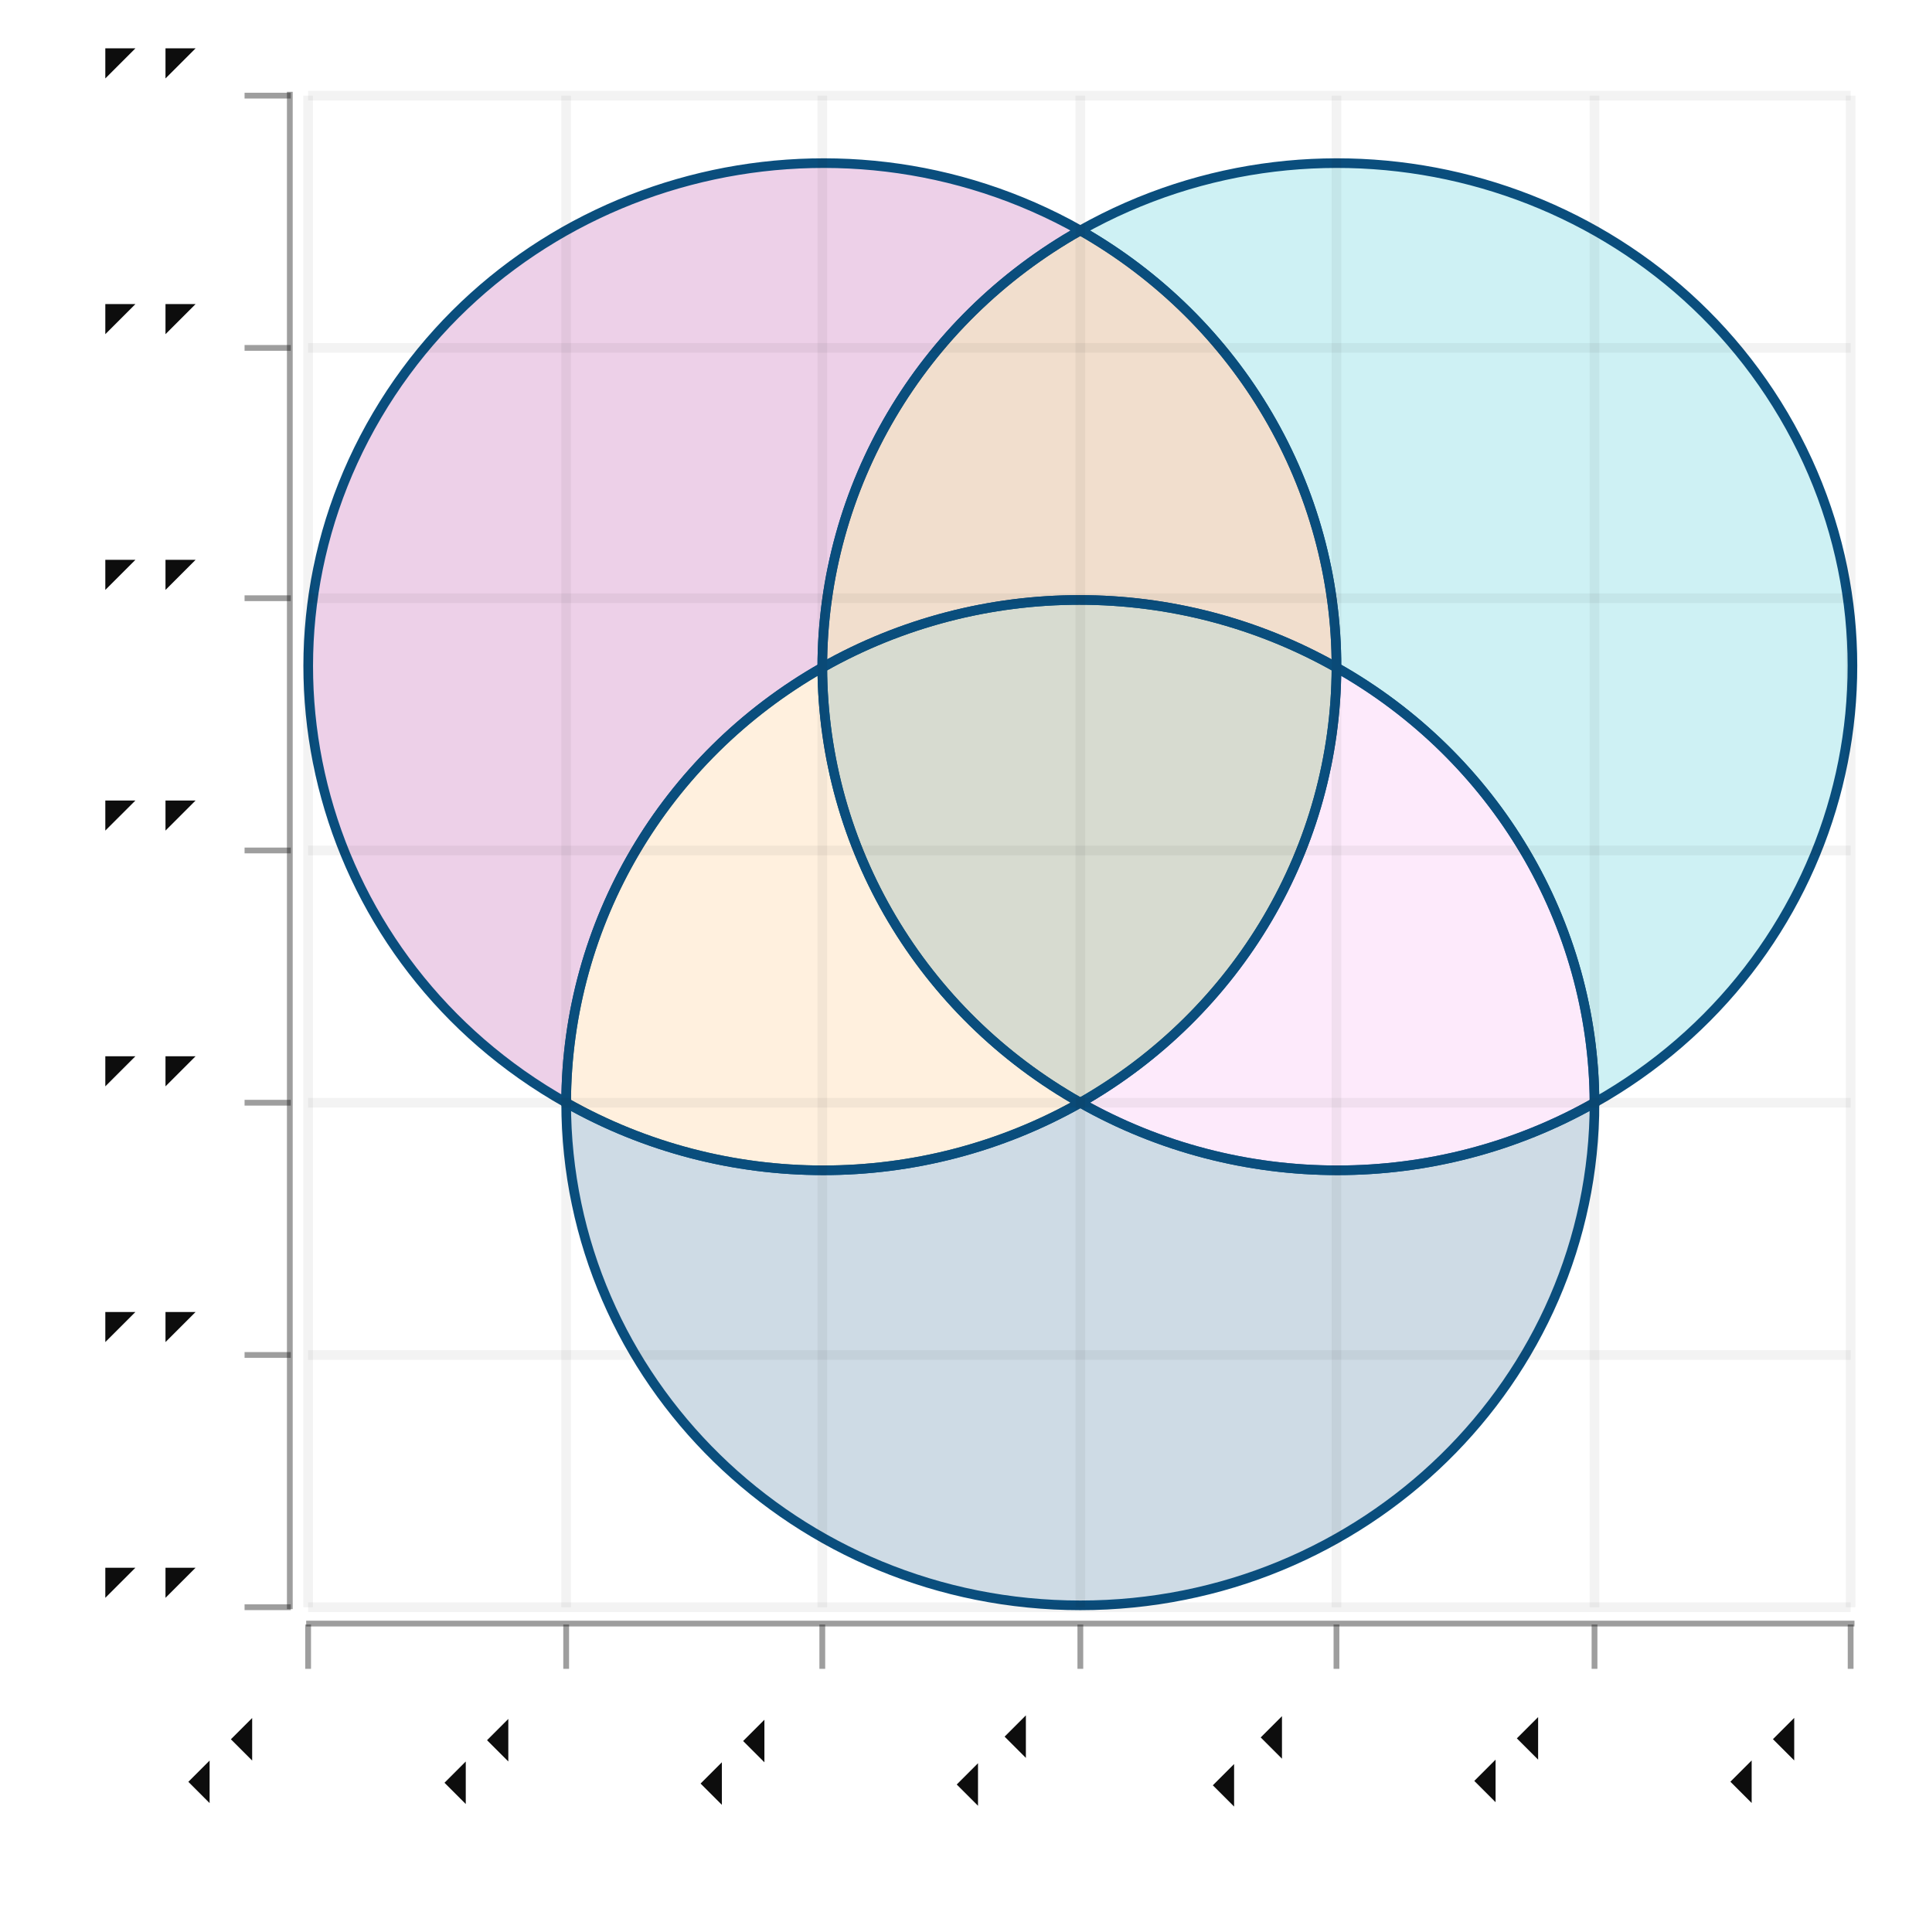
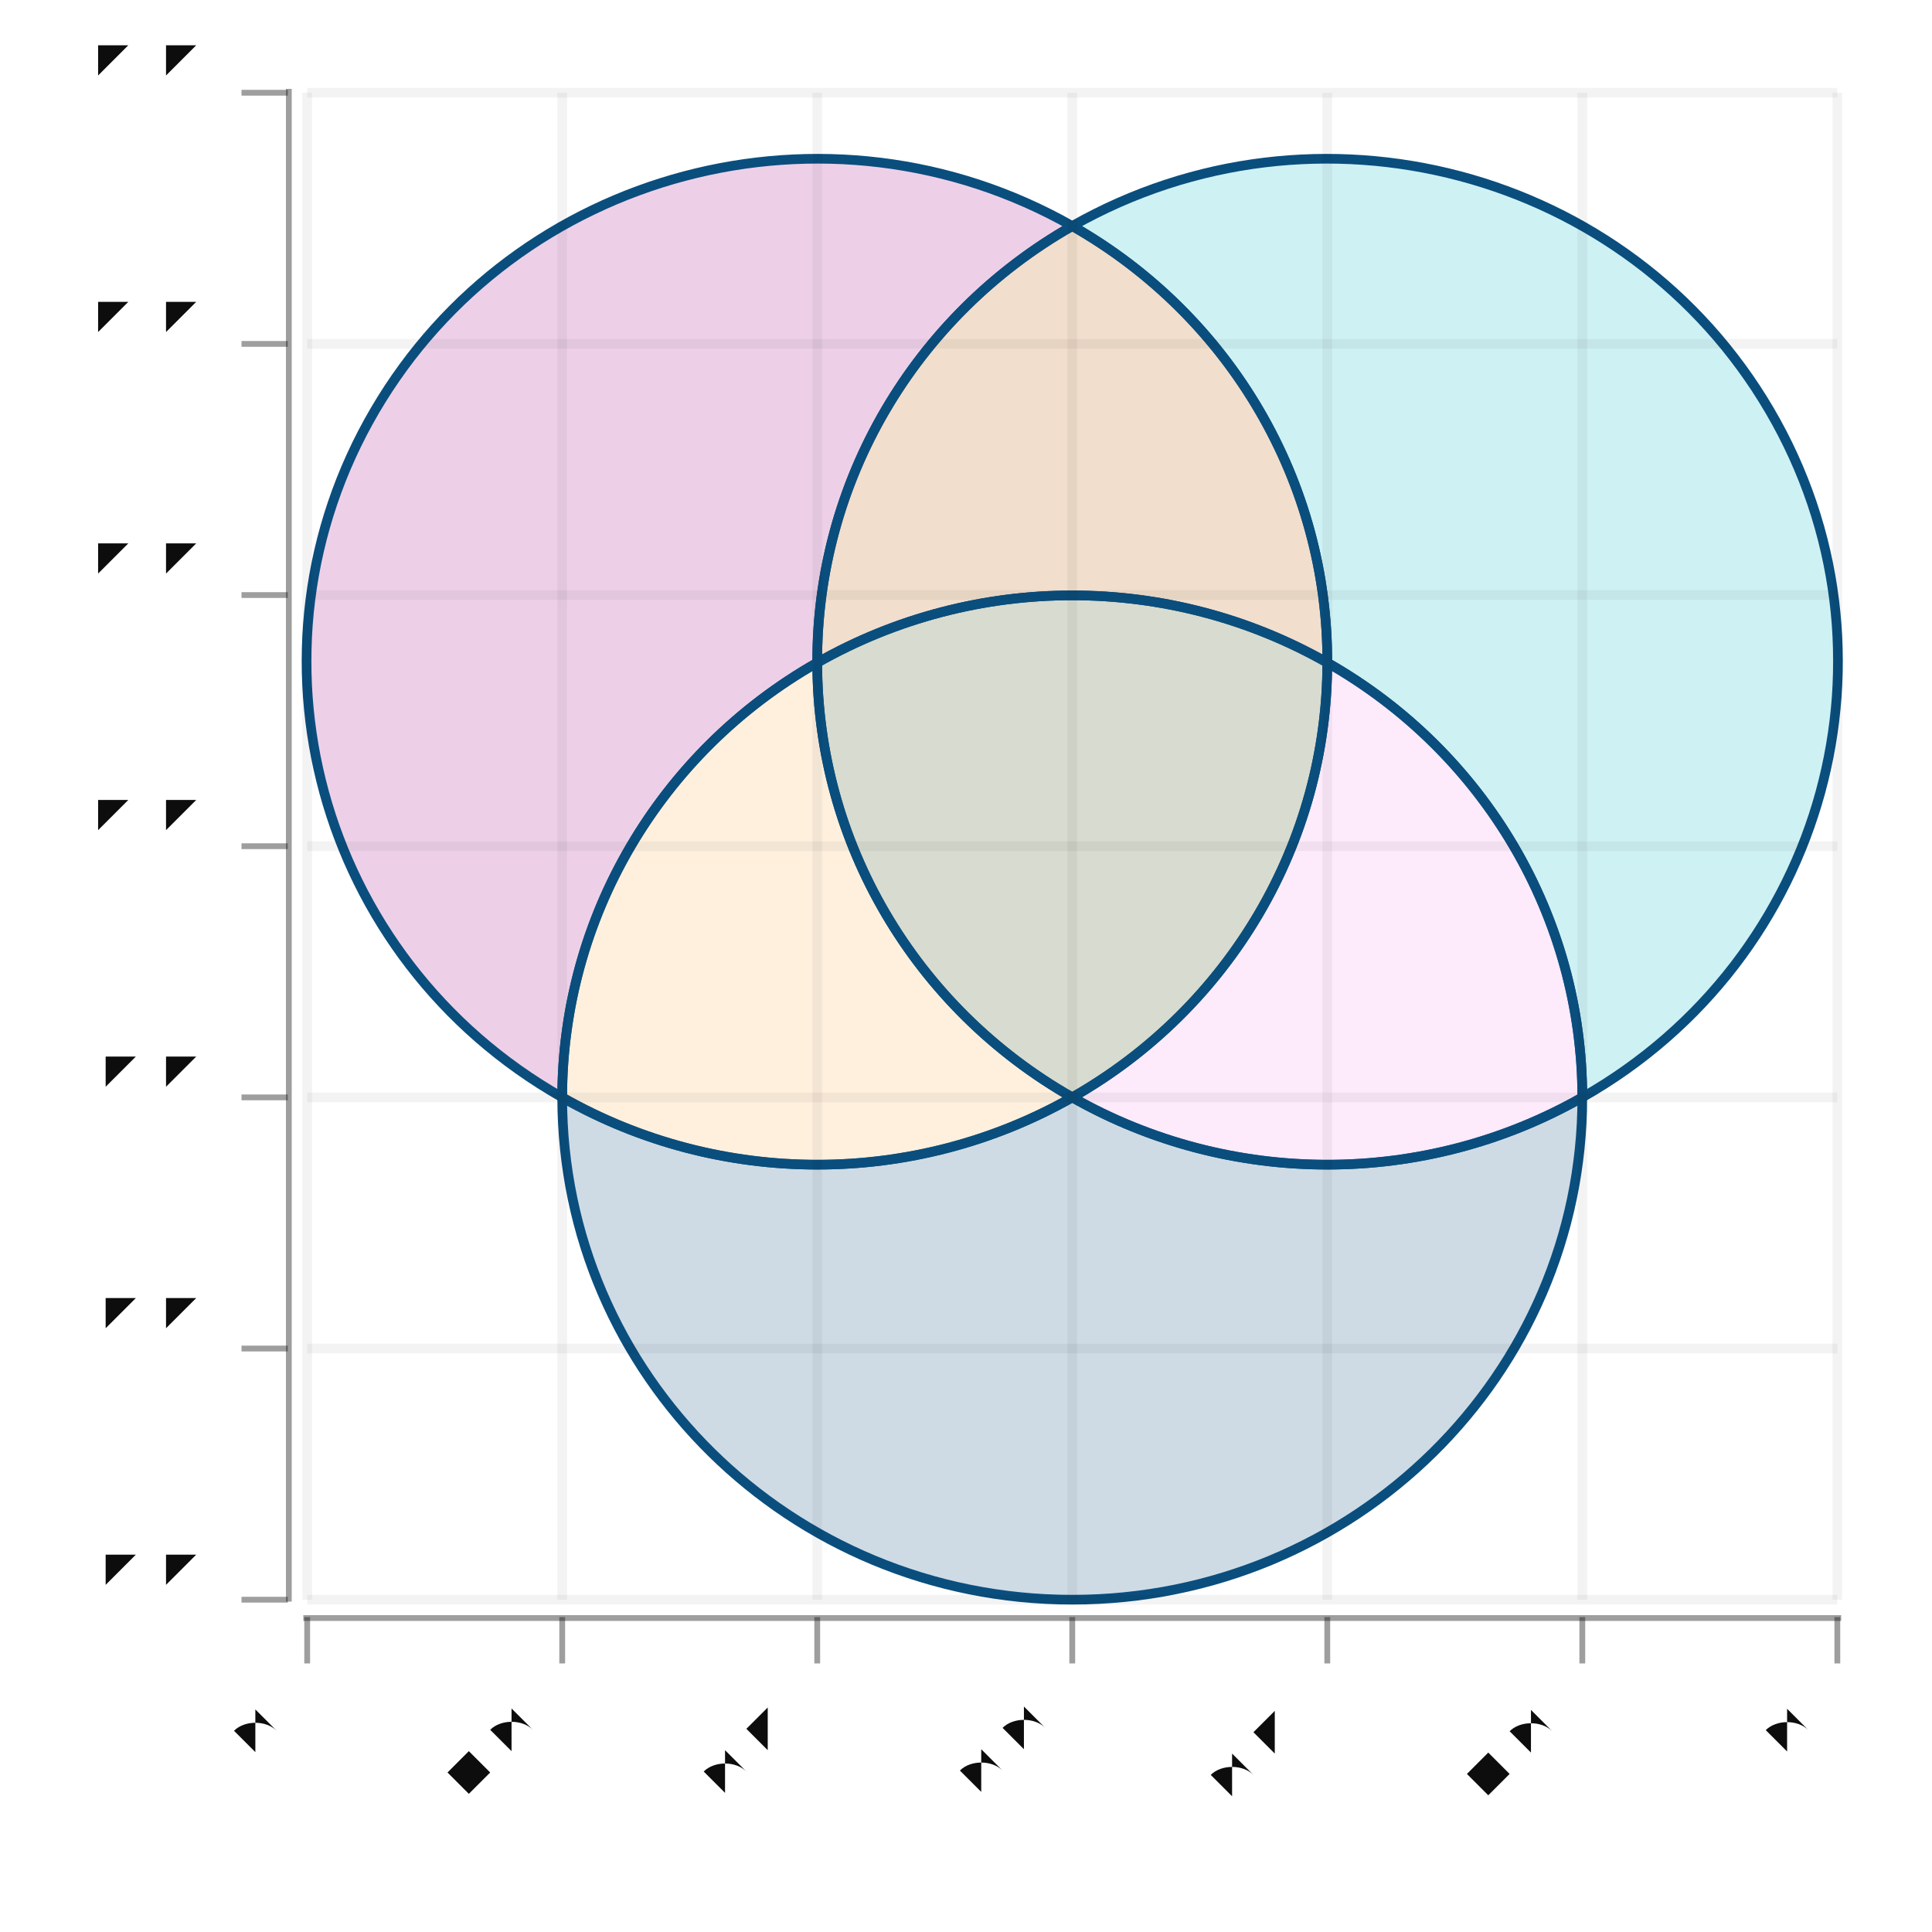
- <svg xmlns="http://www.w3.org/2000/svg" width="299" height="300" viewBox="-0.5 -0.5 1 1.0">
+ <svg xmlns="http://www.w3.org/2000/svg" width="300" height="300" viewBox="-0.5 -0.5 1.0 1">
  <style>svg {
  color-scheme: light dark;
}
{
  .canvas g, .title g, .axisbar g, .ticktext g, .tickglyph g, .ticklines g, .legendContent g text {
    fill: rgb(5%, 5%, 5%);
  }
  .ticklines g, .tickglyph g, .legendBorder g {
    stroke: rgb(5%, 5%, 5%);
  }
  .legendBorder g {
    fill: rgb(94%, 94%, 94%);
  }
}
@media (prefers-color-scheme:dark) {
  .canvas g, .title g, .axisbar g, .ticktext g, .tickglyph g, .ticklines g, .legendContent g text {
    fill: rgb(94%, 94%, 94%);
  }
  .ticklines g, .tickglyph g, .legendBorder g {
    stroke: rgb(94%, 94%, 94%);
  }
  .legendBorder g {
    fill: rgb(5%, 5%, 5%);
  }
}
svg { font-family: system-ui,-apple-system,"Segoe UI",Roboto,"Helvetica Neue",Arial,"Noto Sans","Liberation Sans",sans-serif,"Apple Color Emoji","Segoe UI Emoji","Segoe UI Symbol","Noto Color Emoji";
}

ticktext { font-family: SFMono-Regular,Menlo,Monaco,Consolas,"Liberation Mono","Courier New",monospace;
}

</style>
  <g class="chart">
    <g class="venn">
      <g stroke-width="0.005" stroke="rgb(2%, 29%, 48%)" stroke-opacity="1.0" fill="rgb(2%, 73%, 80%)" fill-opacity="0.2">
-         <path d="M 0.061,-0.382 A 0.134 0.131 0 1 1 0.328,0.071 A 0.267 0.262 0 0 0 0.194,-0.155 A 0.267 0.262 0 0 0 0.061,-0.382 L 0.061,-0.382" />
+         <path d="M 0.055,-0.383 A 0.132 0.13 0 1 1 0.319,0.068 A 0.264 0.26 0 0 0 0.187,-0.157 A 0.264 0.26 0 0 0 0.055,-0.383 L 0.055,-0.383" />
      </g>
      <g stroke-width="0.005" stroke="rgb(2%, 29%, 48%)" stroke-opacity="1.0" fill="rgb(2%, 29%, 48%)" fill-opacity="0.2">
-         <path d="M -0.206,0.071 A 0.134 0.131 0 1 0 0.328,0.071 A 0.267 0.262 0 0 1 0.061,0.071 A 0.267 0.262 0 0 1 -0.206,0.071 L -0.206,0.071" />
+         <path d="M -0.209,0.068 A 0.132 0.13 0 1 0 0.319,0.068 A 0.264 0.26 0 0 1 0.055,0.068 A 0.264 0.26 0 0 1 -0.209,0.068 L -0.209,0.068" />
      </g>
      <g stroke-width="0.005" stroke="rgb(2%, 29%, 48%)" stroke-opacity="1.0" fill="rgb(66%, 7%, 55%)" fill-opacity="0.2">
-         <path d="M -0.206,0.071 A 0.134 0.131 0 1 1 0.061,-0.382 A 0.267 0.262 0 0 0 -0.073,-0.155 A 0.267 0.262 0 0 0 -0.206,0.071 L -0.206,0.071" />
+         <path d="M -0.209,0.068 A 0.132 0.13 0 1 1 0.055,-0.383 A 0.264 0.26 0 0 0 -0.077,-0.157 A 0.264 0.26 0 0 0 -0.209,0.068 L -0.209,0.068" />
      </g>
      <g stroke-width="0.005" stroke="rgb(2%, 29%, 48%)" stroke-opacity="1.0" fill="rgb(96%, 60%, 92%)" fill-opacity="0.2">
-         <path d="M 0.194,-0.155 A 0.267 0.262 0 0 1 0.328,0.071 A 0.267 0.262 0 0 1 0.061,0.071 A 0.267 0.262 0 0 0 0.194,-0.155 L 0.194,-0.155" />
+         <path d="M 0.187,-0.157 A 0.264 0.26 0 0 1 0.319,0.068 A 0.264 0.26 0 0 1 0.055,0.068 A 0.264 0.26 0 0 0 0.187,-0.157 L 0.187,-0.157" />
      </g>
      <g stroke-width="0.005" stroke="rgb(2%, 29%, 48%)" stroke-opacity="1.0" fill="rgb(100%, 71%, 35%)" fill-opacity="0.2">
-         <path d="M 0.061,0.071 A 0.267 0.262 0 0 1 -0.206,0.071 A 0.267 0.262 0 0 1 -0.073,-0.155 A 0.267 0.262 0 0 0 0.061,0.071 L 0.061,0.071" />
+         <path d="M 0.055,0.068 A 0.264 0.26 0 0 1 -0.209,0.068 A 0.264 0.26 0 0 1 -0.077,-0.157 A 0.264 0.26 0 0 0 0.055,0.068 L 0.055,0.068" />
      </g>
      <g stroke-width="0.005" stroke="rgb(2%, 29%, 48%)" stroke-opacity="1.0" fill="rgb(73%, 34%, 1%)" fill-opacity="0.2">
-         <path d="M 0.061,-0.382 A 0.267 0.262 0 0 1 0.194,-0.155 A 0.267 0.262 0 0 0 -0.073,-0.155 A 0.267 0.262 0 0 1 0.061,-0.382 L 0.061,-0.382" />
+         <path d="M 0.055,-0.383 A 0.264 0.26 0 0 1 0.187,-0.157 A 0.264 0.26 0 0 0 -0.077,-0.157 A 0.264 0.26 0 0 1 0.055,-0.383 L 0.055,-0.383" />
      </g>
      <g stroke-width="0.005" stroke="rgb(2%, 29%, 48%)" stroke-opacity="1.0" fill="rgb(21%, 29%, 7%)" fill-opacity="0.2">
-         <path d="M 0.194,-0.155 A 0.267 0.262 0 0 1 0.061,0.071 A 0.267 0.262 0 0 1 -0.073,-0.155 A 0.267 0.262 0 0 1 0.194,-0.155 L 0.194,-0.155" />
+         <path d="M 0.187,-0.157 A 0.264 0.26 0 0 1 0.055,0.068 A 0.264 0.26 0 0 1 -0.077,-0.157 A 0.264 0.26 0 0 1 0.187,-0.157 L 0.187,-0.157" />
      </g>
    </g>
    <g class="datapadding" />
  </g>
  <g class="hud">
    <g class="frame">
      <g stroke-width="0" stroke="rgb(0%, 0%, 0%)" stroke-opacity="0" fill="rgb(100%, 100%, 100%)" fill-opacity="0.02">
-         <rect width="0.805" height="0.786" x="-0.342" y="-0.452" />
+         <rect width="0.796" height="0.782" x="-0.343" y="-0.452" />
      </g>
    </g>
    <g class="axis">
      <g class="axisbar">
        <g stroke-width="0" stroke="rgb(0%, 0%, 0%)" stroke-opacity="0" fill="rgb(5%, 5%, 5%)" fill-opacity="0.4">
-           <rect width="0.003" height="0.788" x="-0.351" y="-0.454" />
+           <rect width="0.003" height="0.783" x="-0.352" y="-0.454" />
        </g>
      </g>
      <g class="ticks">
        <g class="ticklines">
          <g stroke-width="0.005" stroke="rgb(5%, 5%, 5%)" stroke-opacity="0.05" fill="none">
-             <polyline points="-0.34,0.333 0.461,0.333" />
-             <polyline points="-0.34,0.202 0.461,0.202" />
-             <polyline points="-0.34,0.071 0.461,0.071" />
-             <polyline points="-0.34,-0.06 0.461,-0.06" />
-             <polyline points="-0.34,-0.191 0.461,-0.191" />
-             <polyline points="-0.34,-0.321 0.461,-0.321" />
-             <polyline points="-0.34,-0.452 0.461,-0.452" />
+             <polyline points="-0.341,0.328 0.451,0.328" />
+             <polyline points="-0.341,0.198 0.451,0.198" />
+             <polyline points="-0.341,0.068 0.451,0.068" />
+             <polyline points="-0.341,-0.062 0.451,-0.062" />
+             <polyline points="-0.341,-0.192 0.451,-0.192" />
+             <polyline points="-0.341,-0.322 0.451,-0.322" />
+             <polyline points="-0.341,-0.452 0.451,-0.452" />
          </g>
        </g>
        <g class="tickglyph">
          <g stroke-width="0.003" stroke="rgb(5%, 5%, 5%)" stroke-opacity="0.4" fill="rgb(5%, 5%, 5%)" fill-opacity="0.4">
-             <polyline points="-0.373,0.333 -0.349,0.333" />
-             <polyline points="-0.373,0.202 -0.349,0.202" />
-             <polyline points="-0.373,0.071 -0.349,0.071" />
-             <polyline points="-0.373,-0.06 -0.349,-0.06" />
-             <polyline points="-0.373,-0.191 -0.349,-0.191" />
-             <polyline points="-0.373,-0.321 -0.349,-0.321" />
-             <polyline points="-0.373,-0.452 -0.349,-0.452" />
+             <polyline points="-0.375,0.328 -0.351,0.328" />
+             <polyline points="-0.375,0.198 -0.351,0.198" />
+             <polyline points="-0.375,0.068 -0.351,0.068" />
+             <polyline points="-0.375,-0.062 -0.351,-0.062" />
+             <polyline points="-0.375,-0.192 -0.351,-0.192" />
+             <polyline points="-0.375,-0.322 -0.351,-0.322" />
+             <polyline points="-0.375,-0.452 -0.351,-0.452" />
          </g>
        </g>
        <g class="ticktext">
          <g stroke-width="0.0" stroke="none" fill="rgb(5%, 5%, 5%)" fill-opacity="1.0" font-size="0.04" text-anchor="end">
-             <text x="-0.391" y="0.341">-2.0</text>
-             <text x="-0.391" y="0.21">-1.0</text>
-             <text x="-0.391" y="0.08">-0.5</text>
-             <text x="-0.391" y="-0.051"> 0.0</text>
-             <text x="-0.391" y="-0.182"> 0.5</text>
-             <text x="-0.391" y="-0.313"> 1.0</text>
-             <text x="-0.391" y="-0.444"> 2.0</text>
+             <text x="-0.392" y="0.337">-2.0</text>
+             <text x="-0.392" y="0.207">-1.0</text>
+             <text x="-0.392" y="0.076">-0.5</text>
+             <text x="-0.392" y="-0.054"> 0.0</text>
+             <text x="-0.392" y="-0.184"> 0.5</text>
+             <text x="-0.392" y="-0.314"> 1.0</text>
+             <text x="-0.392" y="-0.444"> 2.0</text>
          </g>
        </g>
      </g>
    </g>
    <g class="axis">
      <g class="axisbar">
        <g stroke-width="0" stroke="rgb(0%, 0%, 0%)" stroke-opacity="0" fill="rgb(5%, 5%, 5%)" fill-opacity="0.4">
-           <rect width="0.804" height="0.003" x="-0.341" y="0.34" />
+           <rect width="0.796" height="0.003" x="-0.343" y="0.336" />
        </g>
      </g>
      <g class="ticks">
        <g class="ticklines">
          <g stroke-width="0.005" stroke="rgb(5%, 5%, 5%)" stroke-opacity="0.05" fill="none">
-             <polyline points="-0.34,0.333 -0.34,-0.452" />
-             <polyline points="-0.206,0.333 -0.206,-0.452" />
-             <polyline points="-0.073,0.333 -0.073,-0.452" />
-             <polyline points="0.061,0.333 0.061,-0.452" />
-             <polyline points="0.194,0.333 0.194,-0.452" />
-             <polyline points="0.328,0.333 0.328,-0.452" />
-             <polyline points="0.461,0.333 0.461,-0.452" />
+             <polyline points="-0.341,0.328 -0.341,-0.452" />
+             <polyline points="-0.209,0.328 -0.209,-0.452" />
+             <polyline points="-0.077,0.328 -0.077,-0.452" />
+             <polyline points="0.055,0.328 0.055,-0.452" />
+             <polyline points="0.187,0.328 0.187,-0.452" />
+             <polyline points="0.319,0.328 0.319,-0.452" />
+             <polyline points="0.451,0.328 0.451,-0.452" />
          </g>
        </g>
        <g class="tickglyph">
          <g stroke-width="0.003" stroke="rgb(5%, 5%, 5%)" stroke-opacity="0.4" fill="rgb(5%, 5%, 5%)" fill-opacity="0.4">
-             <polyline points="-0.34,0.365 -0.34,0.342" />
-             <polyline points="-0.206,0.365 -0.206,0.342" />
-             <polyline points="-0.073,0.365 -0.073,0.342" />
-             <polyline points="0.061,0.365 0.061,0.342" />
-             <polyline points="0.194,0.365 0.194,0.342" />
-             <polyline points="0.328,0.365 0.328,0.342" />
-             <polyline points="0.461,0.365 0.461,0.342" />
+             <polyline points="-0.341,0.361 -0.341,0.337" />
+             <polyline points="-0.209,0.361 -0.209,0.337" />
+             <polyline points="-0.077,0.361 -0.077,0.337" />
+             <polyline points="0.055,0.361 0.055,0.337" />
+             <polyline points="0.187,0.361 0.187,0.337" />
+             <polyline points="0.319,0.361 0.319,0.337" />
+             <polyline points="0.451,0.361 0.451,0.337" />
          </g>
        </g>
        <g class="ticktext">
-           <g stroke-width="0.0" stroke="none" fill="rgb(5%, 5%, 5%)" fill-opacity="1.0" font-size="0.04" text-anchor="end">
-             <text x="-0.34" y="0.409" transform="rotate(-45.0, -0.3396, 0.4086)">-2.0</text>
-             <text x="-0.206" y="0.409" transform="rotate(-45.0, -0.2061, 0.4086)">-1.0</text>
-             <text x="-0.073" y="0.409" transform="rotate(-45.0, -0.0727, 0.4086)">-0.5</text>
-             <text x="0.061" y="0.409" transform="rotate(-45.0, 0.0608, 0.4086)"> 0.0</text>
-             <text x="0.194" y="0.409" transform="rotate(-45.0, 0.1942, 0.4086)"> 0.5</text>
-             <text x="0.328" y="0.409" transform="rotate(-45.0, 0.3277, 0.4086)"> 1.0</text>
-             <text x="0.461" y="0.409" transform="rotate(-45.0, 0.4611, 0.4086)"> 2.0</text>
+           <g stroke-width="0.0" stroke="none" fill="rgb(5%, 5%, 5%)" fill-opacity="1.0" font-size="0.038" text-anchor="end">
+             <text x="-0.341" y="0.402" transform="rotate(-45.0, -0.3412, 0.4023)">-2.0</text>
+             <text x="-0.209" y="0.402" transform="rotate(-45.0, -0.2091, 0.4023)">-1.0</text>
+             <text x="-0.077" y="0.402" transform="rotate(-45.0, -0.077, 0.4023)">-0.5</text>
+             <text x="0.055" y="0.402" transform="rotate(-45.0, 0.0551, 0.4023)"> 0.0</text>
+             <text x="0.187" y="0.402" transform="rotate(-45.0, 0.1872, 0.4023)"> 0.5</text>
+             <text x="0.319" y="0.402" transform="rotate(-45.0, 0.3193, 0.4023)"> 1.0</text>
+             <text x="0.451" y="0.402" transform="rotate(-45.0, 0.4513, 0.4023)"> 2.0</text>
          </g>
        </g>
      </g>
    </g>
    <g class="frame">
      <g stroke-width="0" stroke="rgb(0%, 0%, 0%)" stroke-opacity="0" fill="rgb(0%, 0%, 0%)" fill-opacity="0">
-         <rect width="1" height="1.0" x="-0.5" y="-0.5" />
+         <rect width="1.0" height="1" x="-0.5" y="-0.5" />
      </g>
    </g>
  </g>
</svg>
